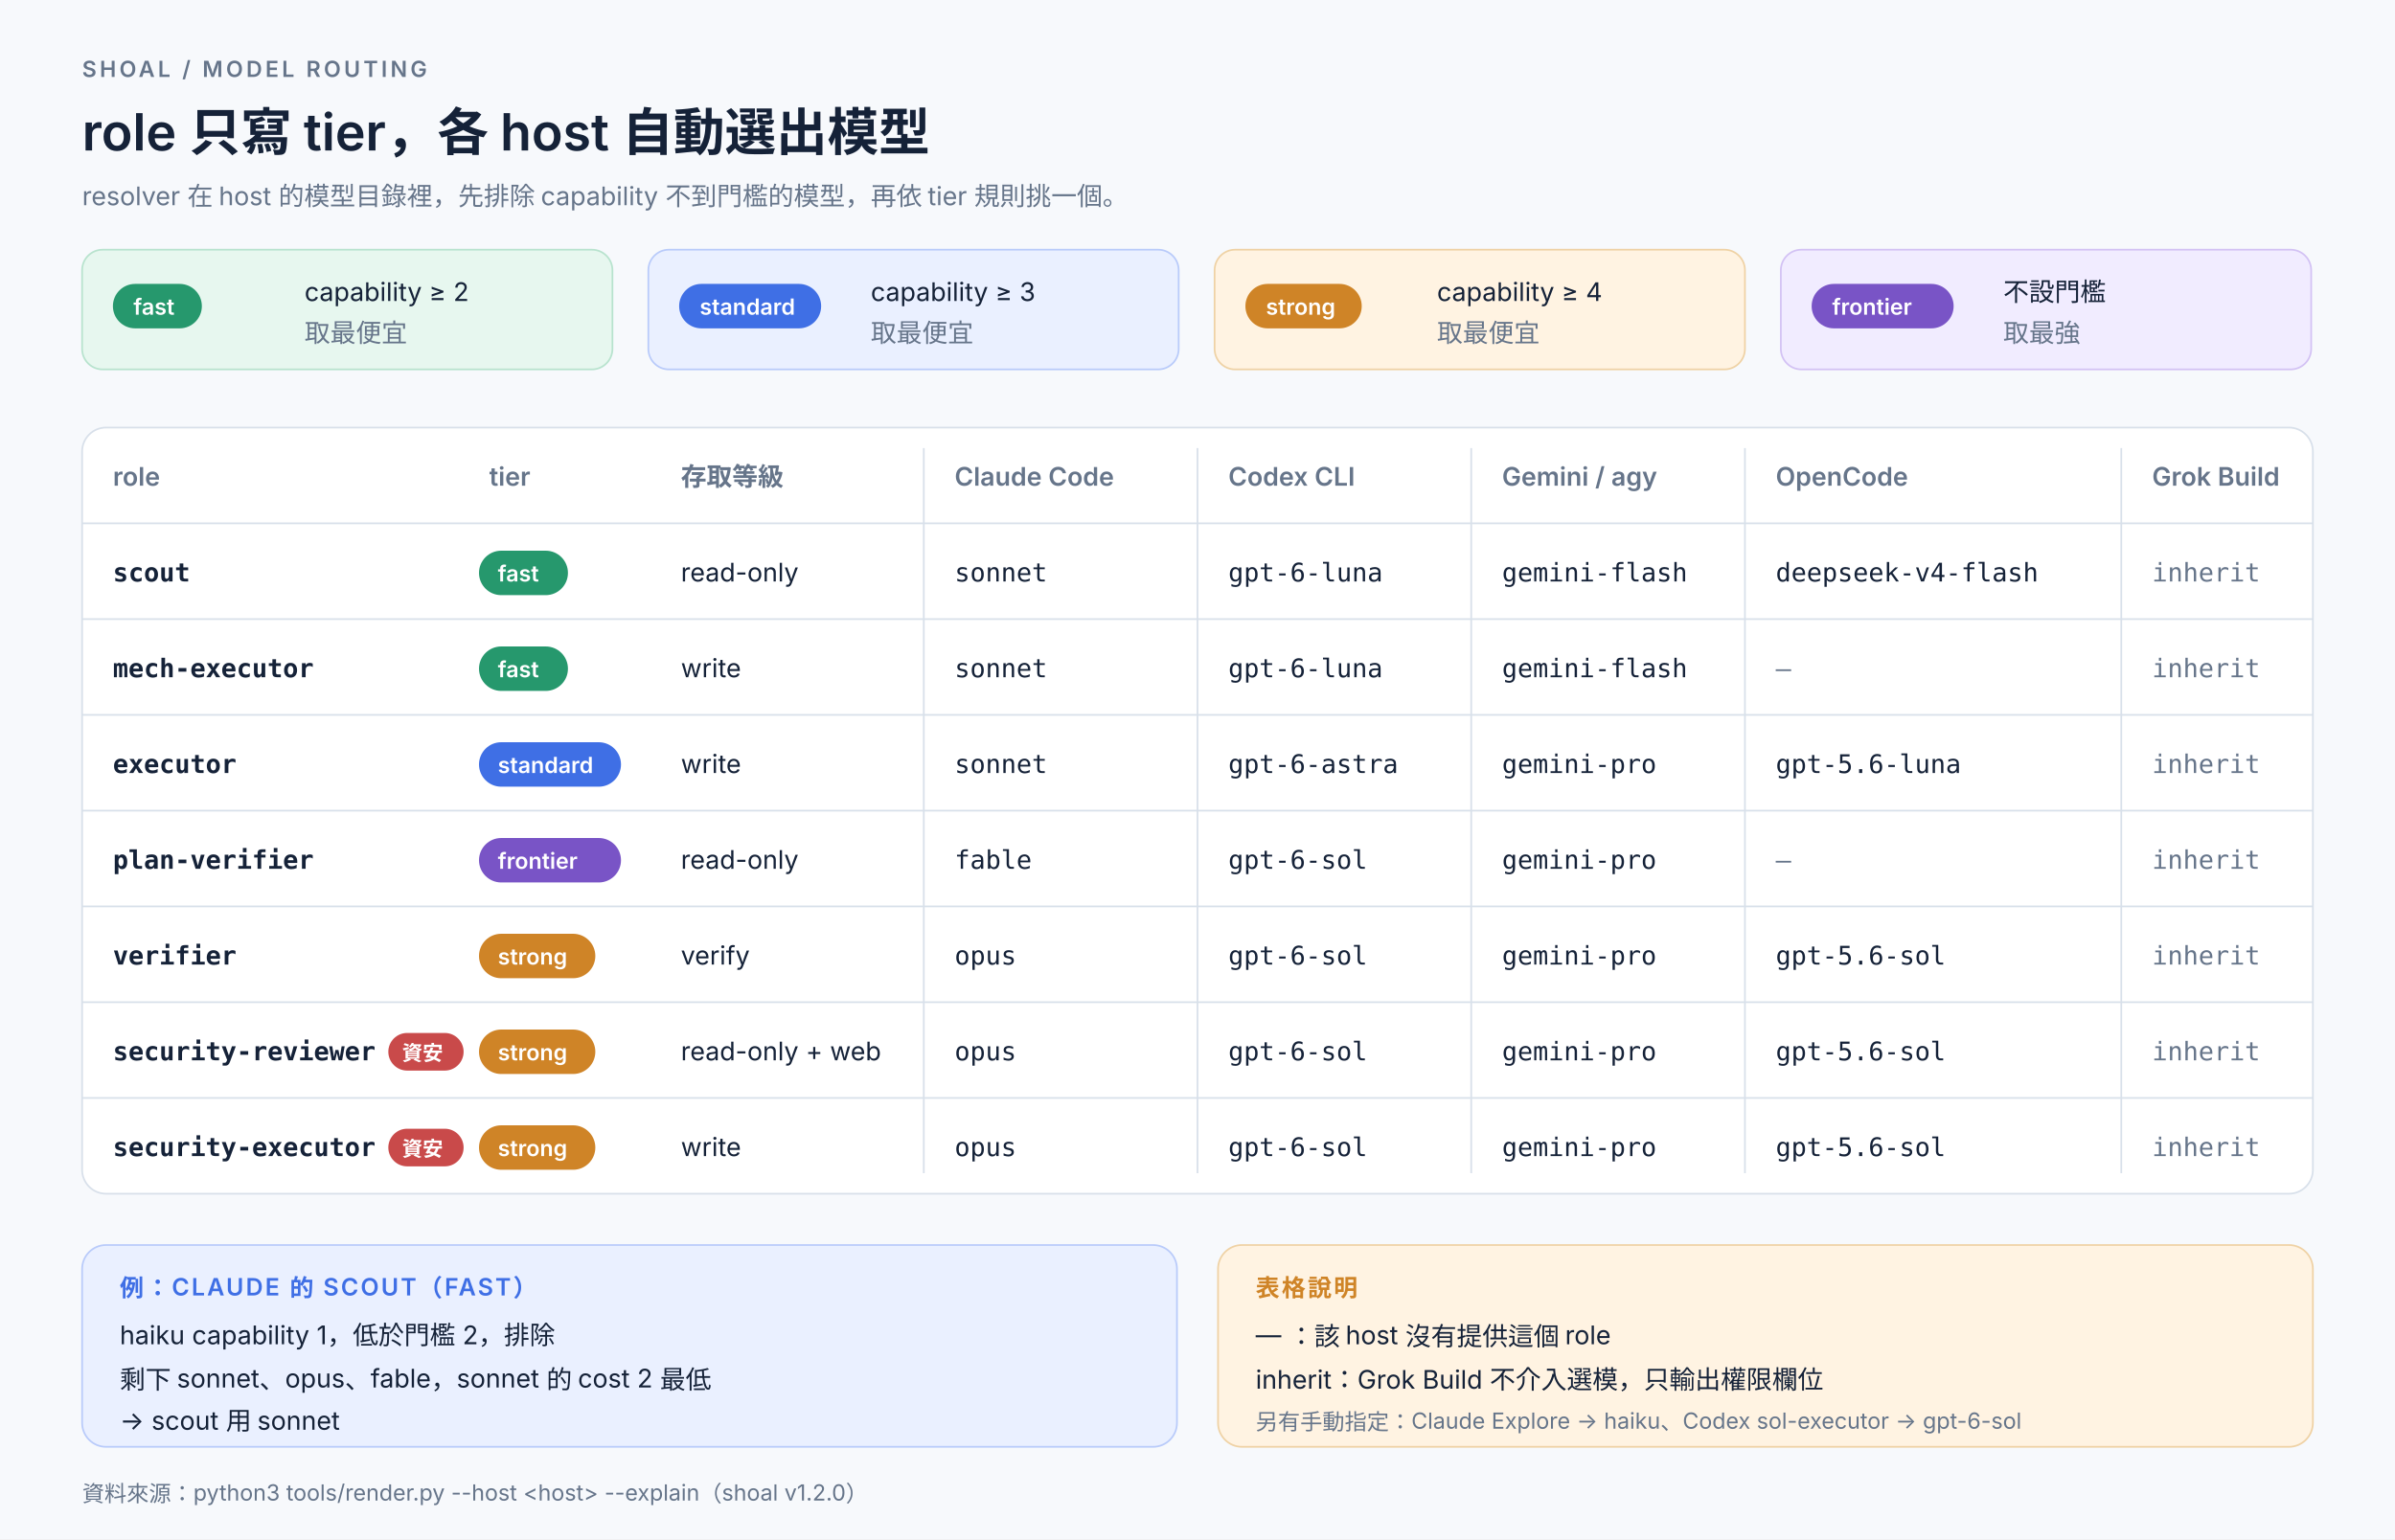
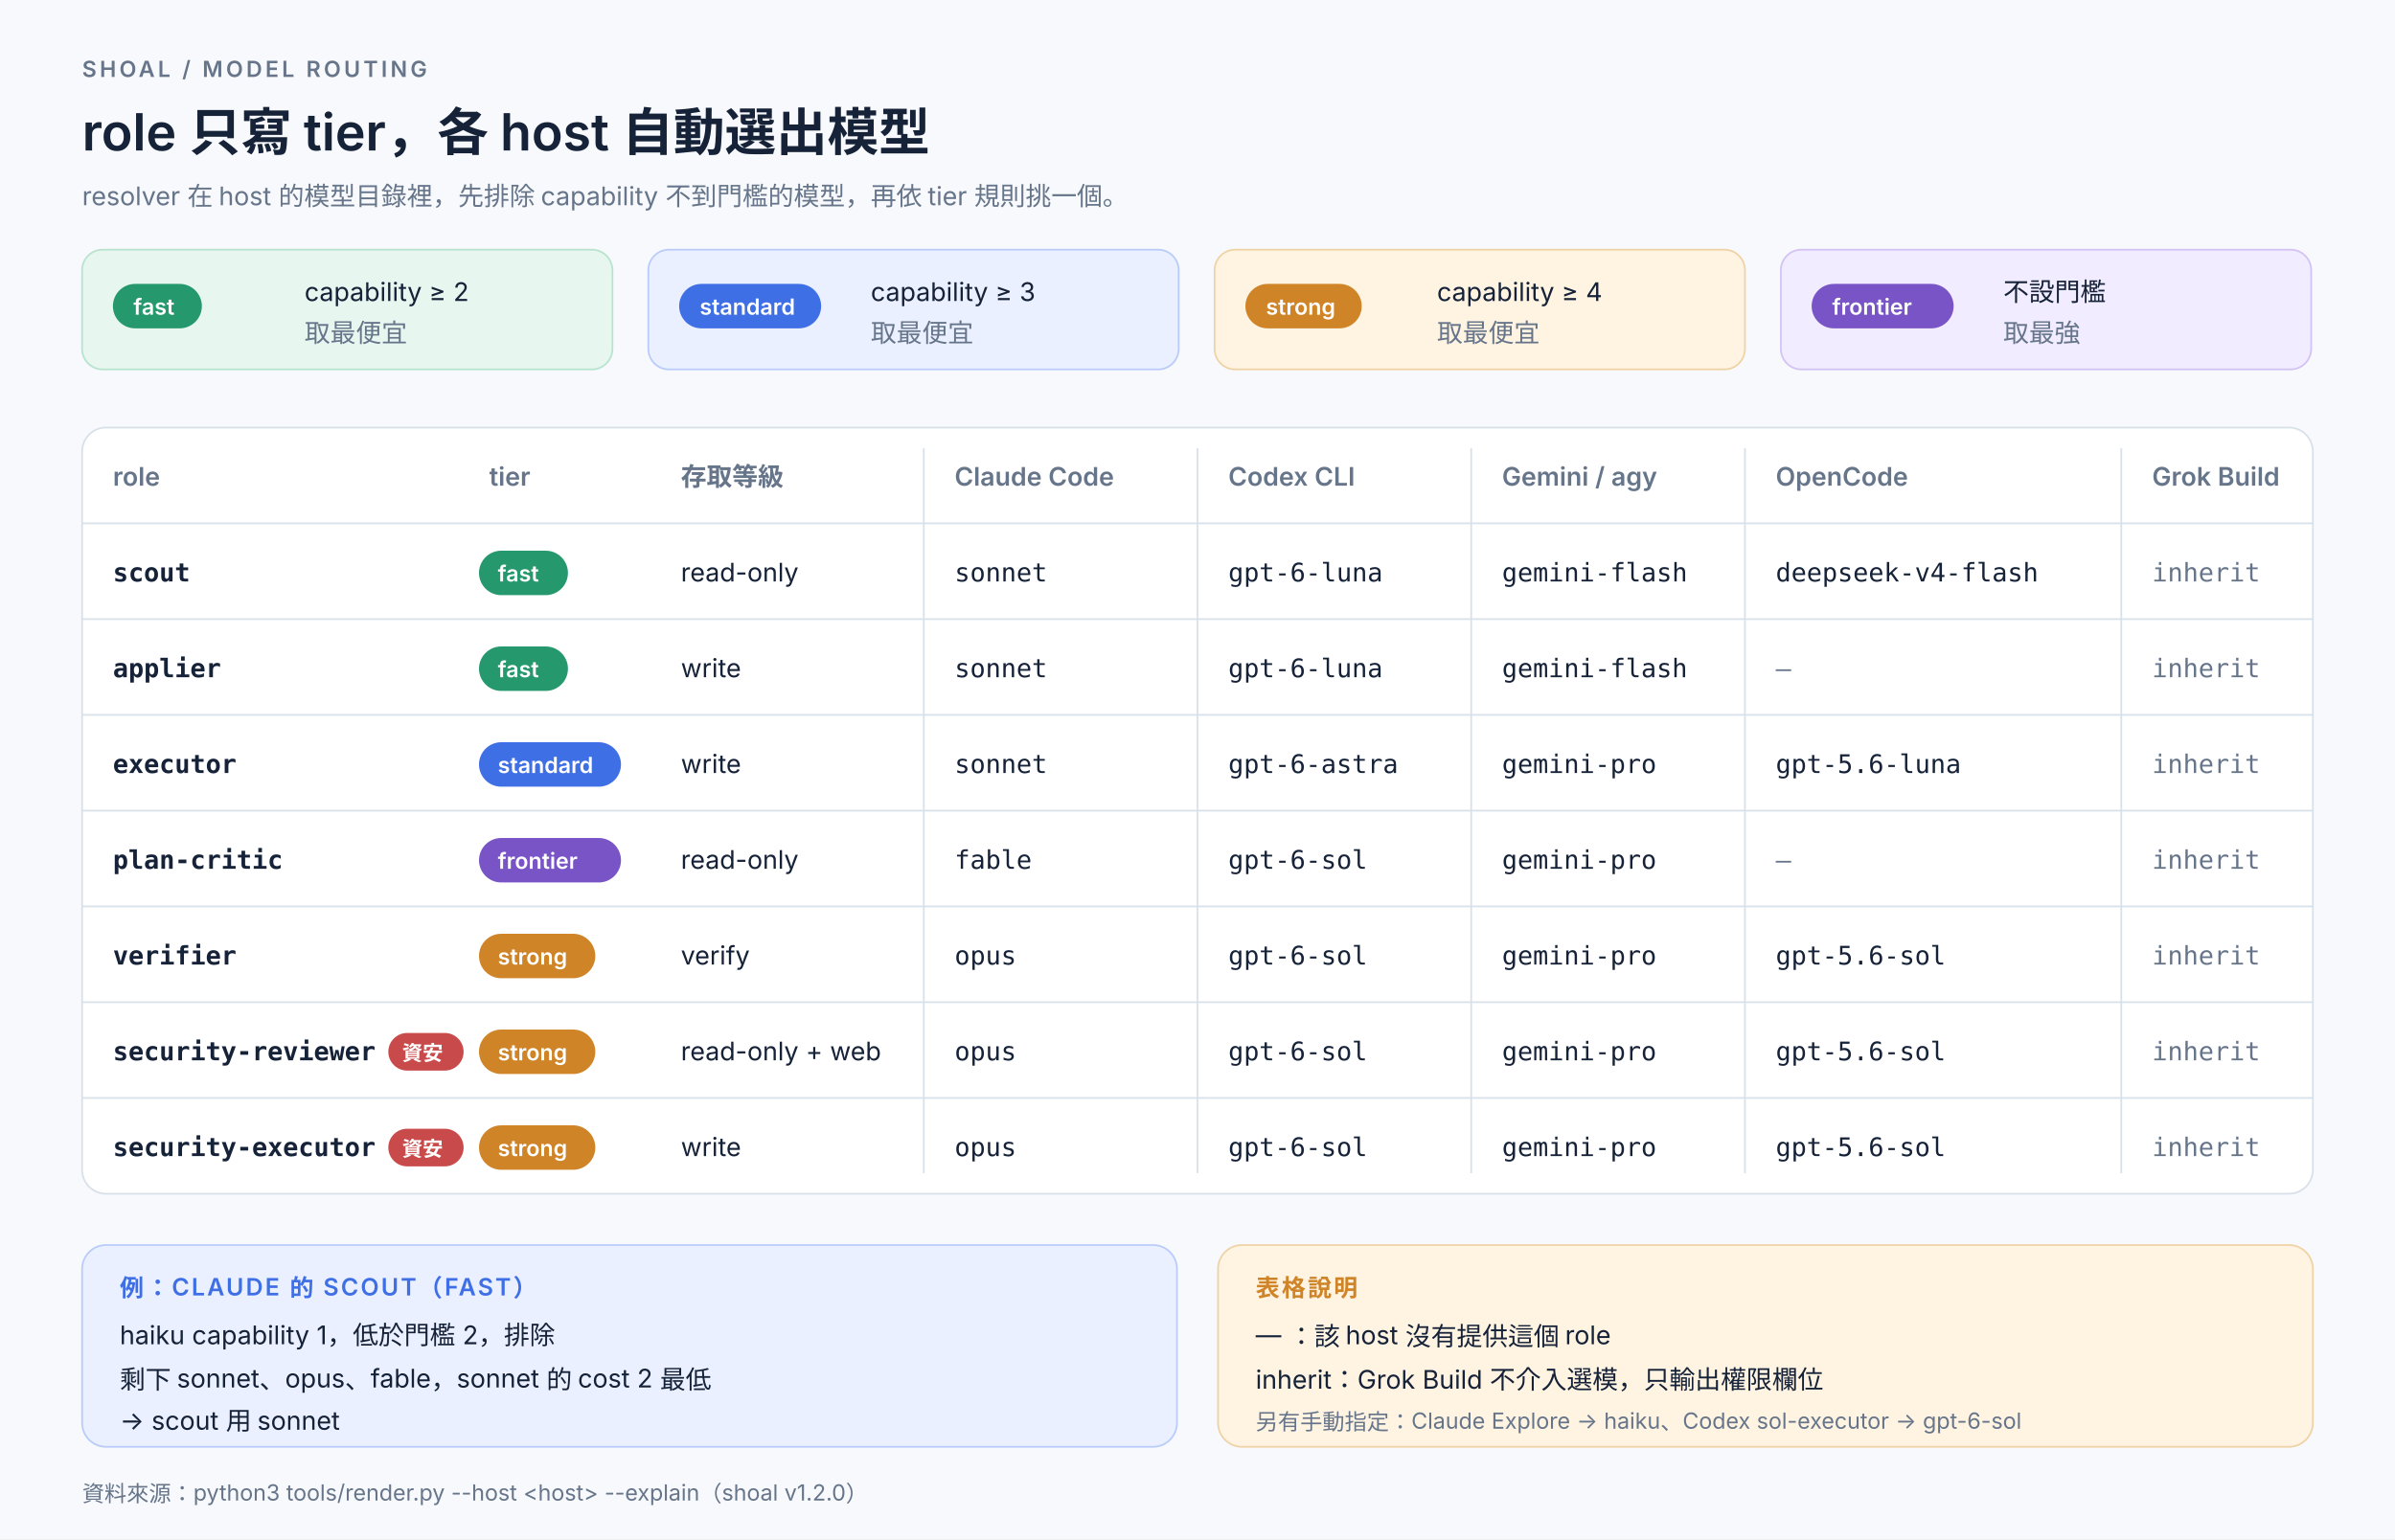
<svg xmlns="http://www.w3.org/2000/svg" viewBox="0 0 1400 900" role="img" aria-labelledby="title desc">
  <defs>
    <style>
      .bg { fill: #f7f9fc; } .fg { fill: #152238; } .muted { fill: #66758a; }
      .line { stroke: #d8e0ea; } .card { fill: #ffffff; stroke: #d8e0ea; }
      .blue { fill: #3f6fe5; } .purple { fill: #7954c6; } .amber { fill: #cf8427; } .green { fill: #26986d; } .red { fill: #c94a4a; }
      .soft-blue { fill: #eaf0ff; stroke: #b9cbfa; } .soft-purple { fill: #f1ecff; stroke: #d3c2f4; }
      .soft-amber { fill: #fff3e2; stroke: #efd2a5; } .soft-green { fill: #e7f7ef; stroke: #b8e3ce; }
      .kicker { font: 600 13px -apple-system, BlinkMacSystemFont, "Segoe UI", sans-serif; letter-spacing: 1.8px; }
      .title { font: 600 30px -apple-system, BlinkMacSystemFont, "Segoe UI", sans-serif; }
      .section { font: 600 14px -apple-system, BlinkMacSystemFont, "Segoe UI", sans-serif; letter-spacing: 1.2px; }
      .head { font: 600 15px -apple-system, BlinkMacSystemFont, "Segoe UI", sans-serif; }
      .mono { font: 600 15px ui-monospace, SFMono-Regular, Menlo, monospace; }
      .cell { font: 400 15px ui-monospace, SFMono-Regular, Menlo, monospace; }
      .small { font: 400 15px -apple-system, BlinkMacSystemFont, "Segoe UI", sans-serif; }
      .tiny { font: 400 13px -apple-system, BlinkMacSystemFont, "Segoe UI", sans-serif; }
      .pill { font: 600 13px -apple-system, BlinkMacSystemFont, "Segoe UI", sans-serif; fill: #ffffff; }
      @media (prefers-color-scheme: dark) {
        .bg { fill: #101827; } .fg { fill: #f3f6fb; } .muted { fill: #a6b3c5; }
        .line { stroke: #314054; } .card { fill: #172235; stroke: #314054; }
        .soft-blue { fill: #1b2d59; stroke: #4768af; } .soft-purple { fill: #302347; stroke: #6d55a2; }
        .soft-amber { fill: #49341d; stroke: #9d743f; } .soft-green { fill: #1b4233; stroke: #438f6d; }
      }
    </style>
  </defs>
  <rect width="1400" height="900" class="bg" />
  <text x="48" y="45" class="kicker muted">SHOAL / MODEL ROUTING</text>
  <text x="48" y="88" class="title fg">role 只寫 tier，各 host 自動選出模型</text>
  <text x="48" y="120" class="small muted">resolver 在 host 的模型目錄裡，先排除 capability 不到門檻的模型，再依 tier 規則挑一個。</text>
  <rect x="48" y="146" width="310" height="70" rx="12" class="soft-green" />
  <rect x="66" y="166" width="52" height="26" rx="13" class="green" />
  <text x="78" y="184" class="pill">fast</text>
  <text x="178" y="176" class="small fg">capability ≥ 2</text>
  <text x="178" y="200" class="small muted">取最便宜</text>
  <rect x="379" y="146" width="310" height="70" rx="12" class="soft-blue" />
  <rect x="397" y="166" width="83" height="26" rx="13" class="blue" />
  <text x="409" y="184" class="pill">standard</text>
  <text x="509" y="176" class="small fg">capability ≥ 3</text>
  <text x="509" y="200" class="small muted">取最便宜</text>
  <rect x="710" y="146" width="310" height="70" rx="12" class="soft-amber" />
  <rect x="728" y="166" width="68" height="26" rx="13" class="amber" />
  <text x="740" y="184" class="pill">strong</text>
  <text x="840" y="176" class="small fg">capability ≥ 4</text>
  <text x="840" y="200" class="small muted">取最便宜</text>
  <rect x="1041" y="146" width="310" height="70" rx="12" class="soft-purple" />
  <rect x="1059" y="166" width="83" height="26" rx="13" class="purple" />
  <text x="1071" y="184" class="pill">frontier</text>
  <text x="1171" y="176" class="small fg">不設門檻</text>
  <text x="1171" y="200" class="small muted">取最強</text>
  <rect x="48" y="250" width="1304" height="448" rx="14" class="card" />
  <text x="66" y="284" class="head muted">role</text>
  <text x="286" y="284" class="head muted">tier</text>
  <text x="398" y="284" class="head muted">存取等級</text>
  <text x="558" y="284" class="head muted">Claude Code</text>
  <text x="718" y="284" class="head muted">Codex CLI</text>
  <text x="878" y="284" class="head muted">Gemini / agy</text>
  <text x="1038" y="284" class="head muted">OpenCode</text>
  <text x="1258" y="284" class="head muted">Grok Build</text>
  <line x1="48" y1="306" x2="1352" y2="306" class="line" />
  <text x="66" y="340" class="mono fg">scout</text>
  <rect x="280" y="322" width="52" height="26" rx="13" class="green" />
  <text x="291" y="340" class="pill">fast</text>
  <text x="398" y="340" class="small fg">read-only</text>
  <text x="558" y="340" class="cell fg">sonnet</text>
  <text x="718" y="340" class="cell fg">gpt-6-luna</text>
  <text x="878" y="340" class="cell fg">gemini-flash</text>
  <text x="1038" y="340" class="cell fg">deepseek-v4-flash</text>
  <text x="1258" y="340" class="cell muted">inherit</text>
  <line x1="48" y1="362" x2="1352" y2="362" class="line" />
-   <text x="66" y="396" class="mono fg">mech-executor</text>
+   <text x="66" y="396" class="mono fg">applier</text>
  <rect x="280" y="378" width="52" height="26" rx="13" class="green" />
  <text x="291" y="396" class="pill">fast</text>
  <text x="398" y="396" class="small fg">write</text>
  <text x="558" y="396" class="cell fg">sonnet</text>
  <text x="718" y="396" class="cell fg">gpt-6-luna</text>
  <text x="878" y="396" class="cell fg">gemini-flash</text>
  <text x="1038" y="396" class="cell muted">—</text>
  <text x="1258" y="396" class="cell muted">inherit</text>
  <line x1="48" y1="418" x2="1352" y2="418" class="line" />
  <text x="66" y="452" class="mono fg">executor</text>
  <rect x="280" y="434" width="83" height="26" rx="13" class="blue" />
  <text x="291" y="452" class="pill">standard</text>
  <text x="398" y="452" class="small fg">write</text>
  <text x="558" y="452" class="cell fg">sonnet</text>
  <text x="718" y="452" class="cell fg">gpt-6-astra</text>
  <text x="878" y="452" class="cell fg">gemini-pro</text>
  <text x="1038" y="452" class="cell fg">gpt-5.6-luna</text>
  <text x="1258" y="452" class="cell muted">inherit</text>
  <line x1="48" y1="474" x2="1352" y2="474" class="line" />
-   <text x="66" y="508" class="mono fg">plan-verifier</text>
+   <text x="66" y="508" class="mono fg">plan-critic</text>
  <rect x="280" y="490" width="83" height="26" rx="13" class="purple" />
  <text x="291" y="508" class="pill">frontier</text>
  <text x="398" y="508" class="small fg">read-only</text>
  <text x="558" y="508" class="cell fg">fable</text>
  <text x="718" y="508" class="cell fg">gpt-6-sol</text>
  <text x="878" y="508" class="cell fg">gemini-pro</text>
  <text x="1038" y="508" class="cell muted">—</text>
  <text x="1258" y="508" class="cell muted">inherit</text>
  <line x1="48" y1="530" x2="1352" y2="530" class="line" />
  <text x="66" y="564" class="mono fg">verifier</text>
  <rect x="280" y="546" width="68" height="26" rx="13" class="amber" />
  <text x="291" y="564" class="pill">strong</text>
  <text x="398" y="564" class="small fg">verify</text>
  <text x="558" y="564" class="cell fg">opus</text>
  <text x="718" y="564" class="cell fg">gpt-6-sol</text>
  <text x="878" y="564" class="cell fg">gemini-pro</text>
  <text x="1038" y="564" class="cell fg">gpt-5.6-sol</text>
  <text x="1258" y="564" class="cell muted">inherit</text>
  <line x1="48" y1="586" x2="1352" y2="586" class="line" />
  <text x="66" y="620" class="mono fg">security-reviewer</text>
  <rect x="227" y="604" width="44" height="22" rx="11" class="red" />
  <text x="235" y="620" class="pill" style="font-size:12px">資安</text>
  <rect x="280" y="602" width="68" height="26" rx="13" class="amber" />
  <text x="291" y="620" class="pill">strong</text>
  <text x="398" y="620" class="small fg">read-only + web</text>
  <text x="558" y="620" class="cell fg">opus</text>
  <text x="718" y="620" class="cell fg">gpt-6-sol</text>
  <text x="878" y="620" class="cell fg">gemini-pro</text>
  <text x="1038" y="620" class="cell fg">gpt-5.6-sol</text>
  <text x="1258" y="620" class="cell muted">inherit</text>
  <line x1="48" y1="642" x2="1352" y2="642" class="line" />
  <text x="66" y="676" class="mono fg">security-executor</text>
  <rect x="227" y="660" width="44" height="22" rx="11" class="red" />
  <text x="235" y="676" class="pill" style="font-size:12px">資安</text>
  <rect x="280" y="658" width="68" height="26" rx="13" class="amber" />
  <text x="291" y="676" class="pill">strong</text>
  <text x="398" y="676" class="small fg">write</text>
  <text x="558" y="676" class="cell fg">opus</text>
  <text x="718" y="676" class="cell fg">gpt-6-sol</text>
  <text x="878" y="676" class="cell fg">gemini-pro</text>
  <text x="1038" y="676" class="cell fg">gpt-5.6-sol</text>
  <text x="1258" y="676" class="cell muted">inherit</text>
  <line x1="540" y1="262" x2="540" y2="686" class="line" />
  <line x1="700" y1="262" x2="700" y2="686" class="line" />
  <line x1="860" y1="262" x2="860" y2="686" class="line" />
  <line x1="1020" y1="262" x2="1020" y2="686" class="line" />
  <line x1="1240" y1="262" x2="1240" y2="686" class="line" />
  <rect x="48" y="728" width="640" height="118" rx="14" class="soft-blue" />
  <text x="70" y="758" class="section blue">例：CLAUDE 的 SCOUT（FAST）</text>
  <text x="70" y="786" class="small fg">haiku capability 1，低於門檻 2，排除</text>
  <text x="70" y="812" class="small fg">剩下 sonnet、opus、fable，sonnet 的 cost 2 最低</text>
  <text x="70" y="836" class="small fg">→ scout 用 sonnet</text>
  <rect x="712" y="728" width="640" height="118" rx="14" class="soft-amber" />
  <text x="734" y="758" class="section amber">表格說明</text>
  <text x="734" y="786" class="small fg">— ：該 host 沒有提供這個 role</text>
  <text x="734" y="812" class="small fg">inherit：Grok Build 不介入選模，只輸出權限欄位</text>
  <text x="734" y="836" class="tiny muted">另有手動指定：Claude Explore → haiku、Codex sol-executor → gpt-6-sol</text>
  <text x="48" y="878" class="tiny muted">資料來源：python3 tools/render.py --host &lt;host&gt; --explain（shoal v1.2.0）</text>
</svg>
